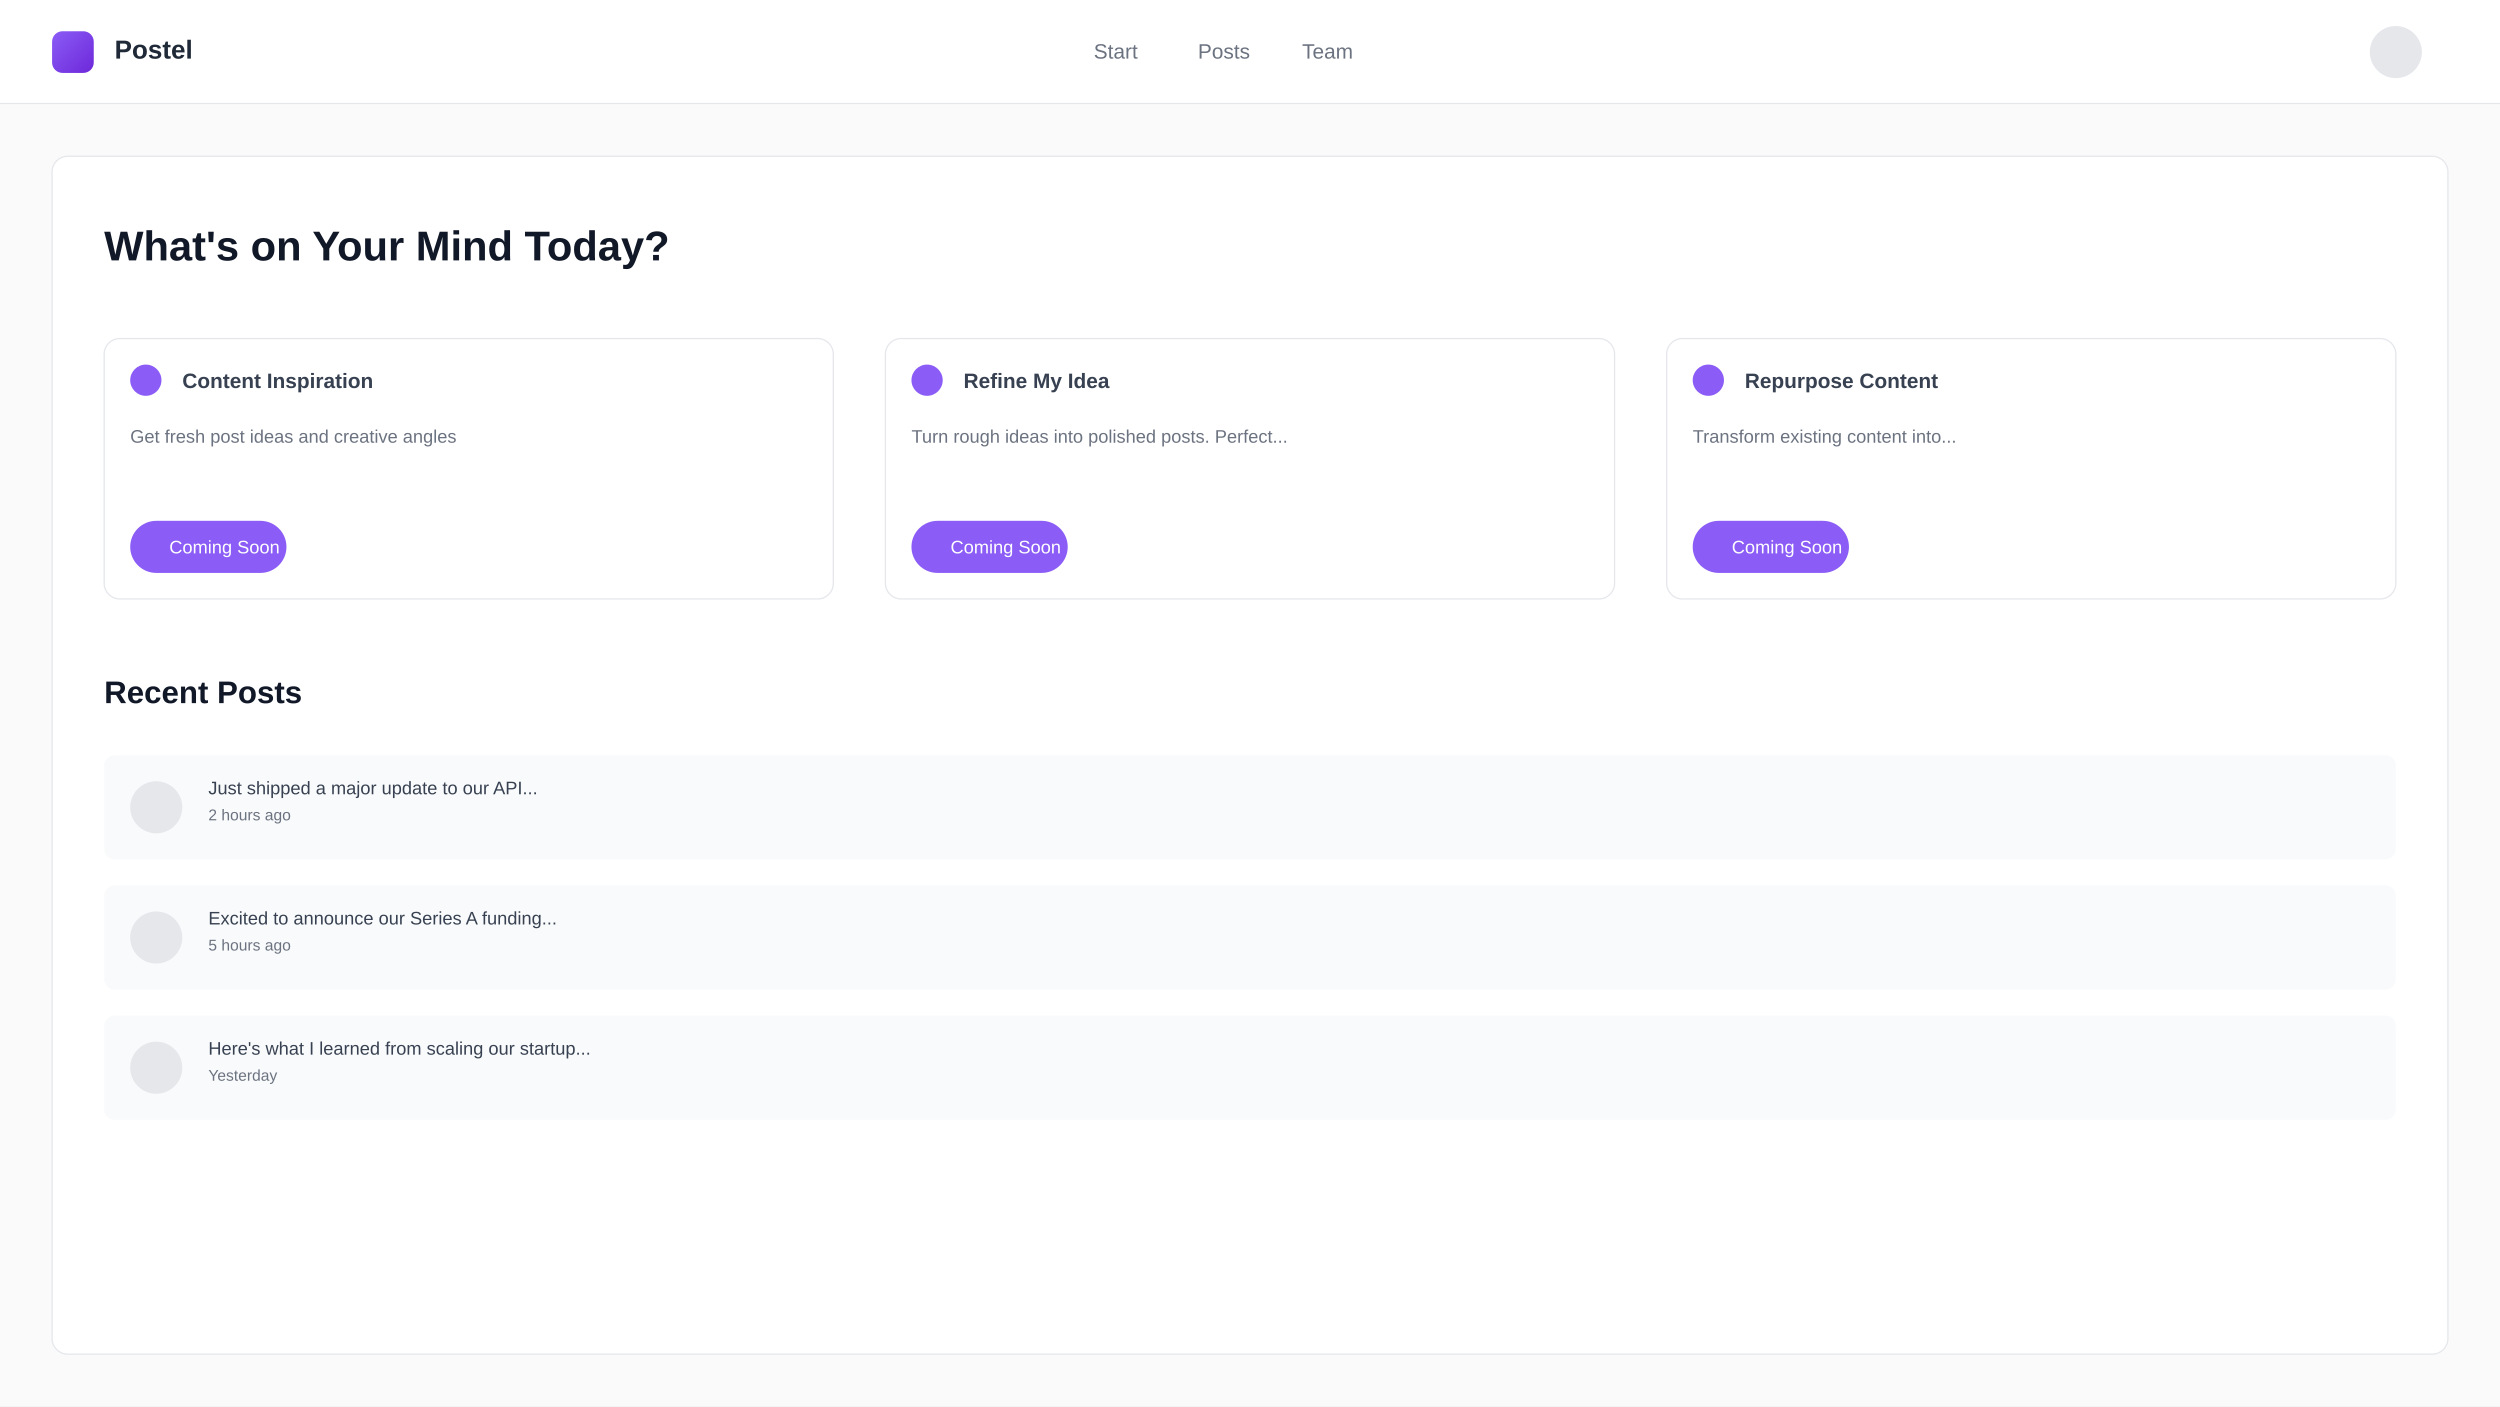
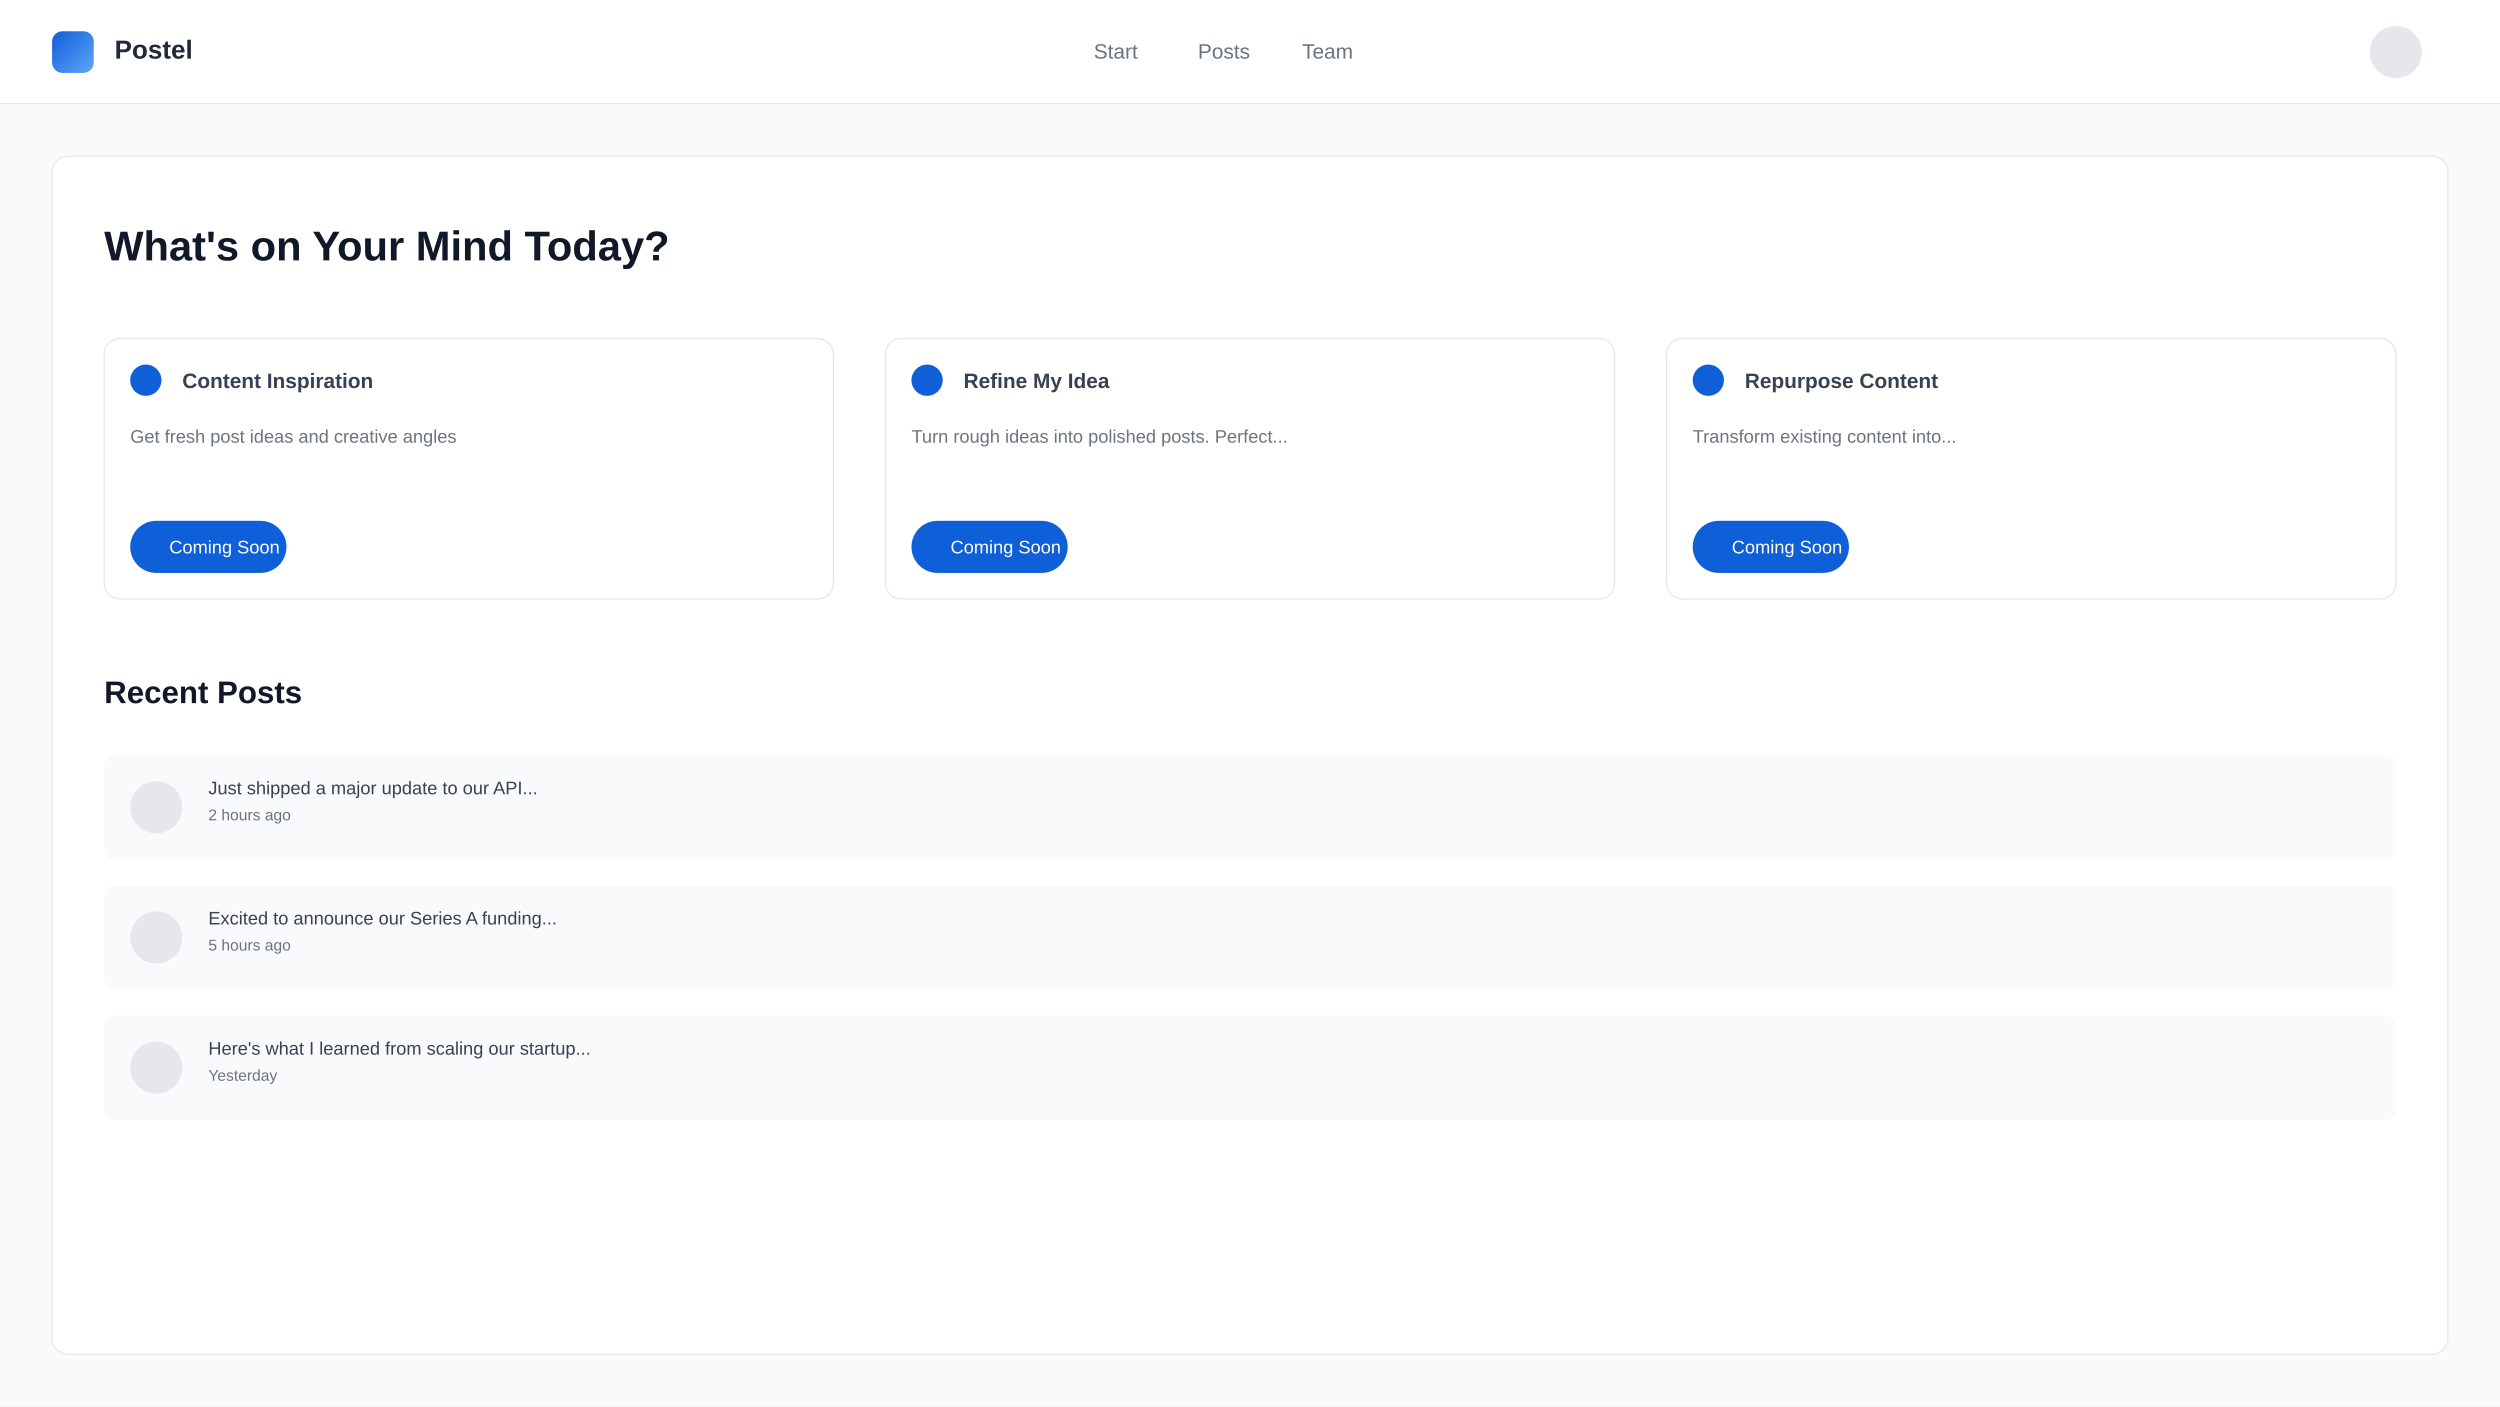
<svg xmlns="http://www.w3.org/2000/svg" width="1920" height="1080" viewBox="0 0 1920 1080" fill="none">
  <rect width="1920" height="1080" fill="#FAFAFA" />
  <rect width="1920" height="80" fill="white" />
  <rect y="79" width="1920" height="1" fill="#E5E7EB" />
  <rect x="40" y="24" width="32" height="32" rx="8" fill="url(#gradient)" />
  <text x="88" y="45" font-family="Arial, sans-serif" font-size="20" font-weight="600" fill="#1F2937">Postel</text>
  <text x="840" y="45" font-family="Arial, sans-serif" font-size="16" fill="#6B7280">Start</text>
  <text x="920" y="45" font-family="Arial, sans-serif" font-size="16" fill="#6B7280">Posts</text>
  <text x="1000" y="45" font-family="Arial, sans-serif" font-size="16" fill="#6B7280">Team</text>
  <circle cx="1840" cy="40" r="20" fill="#E5E7EB" />
  <rect x="40" y="120" width="1840" height="920" rx="12" fill="white" />
  <rect x="40" y="120" width="1840" height="920" rx="12" stroke="#E5E7EB" stroke-width="1" fill="none" />
  <text x="80" y="200" font-family="Arial, sans-serif" font-size="32" font-weight="700" fill="#111827">What's on Your Mind Today?</text>
  <g>
    <rect x="80" y="260" width="560" height="200" rx="12" fill="white" stroke="#E5E7EB" stroke-width="1" />
-     <rect x="100" y="280" width="24" height="24" rx="12" fill="#8B5CF6" />
+     <rect x="100" y="280" width="24" height="24" rx="12" fill="#0E5FD8" />
    <text x="140" y="298" font-family="Arial, sans-serif" font-size="16" font-weight="600" fill="#374151">Content Inspiration</text>
    <text x="100" y="340" font-family="Arial, sans-serif" font-size="14" fill="#6B7280">Get fresh post ideas and creative angles</text>
-     <rect x="100" y="400" width="120" height="40" rx="20" fill="#8B5CF6" />
+     <rect x="100" y="400" width="120" height="40" rx="20" fill="#0E5FD8" />
    <text x="130" y="425" font-family="Arial, sans-serif" font-size="14" font-weight="500" fill="white">Coming Soon</text>
  </g>
  <g>
    <rect x="680" y="260" width="560" height="200" rx="12" fill="white" stroke="#E5E7EB" stroke-width="1" />
-     <rect x="700" y="280" width="24" height="24" rx="12" fill="#8B5CF6" />
+     <rect x="700" y="280" width="24" height="24" rx="12" fill="#0E5FD8" />
    <text x="740" y="298" font-family="Arial, sans-serif" font-size="16" font-weight="600" fill="#374151">Refine My Idea</text>
    <text x="700" y="340" font-family="Arial, sans-serif" font-size="14" fill="#6B7280">Turn rough ideas into polished posts. Perfect...</text>
-     <rect x="700" y="400" width="120" height="40" rx="20" fill="#8B5CF6" />
+     <rect x="700" y="400" width="120" height="40" rx="20" fill="#0E5FD8" />
    <text x="730" y="425" font-family="Arial, sans-serif" font-size="14" font-weight="500" fill="white">Coming Soon</text>
  </g>
  <g>
    <rect x="1280" y="260" width="560" height="200" rx="12" fill="white" stroke="#E5E7EB" stroke-width="1" />
-     <rect x="1300" y="280" width="24" height="24" rx="12" fill="#8B5CF6" />
+     <rect x="1300" y="280" width="24" height="24" rx="12" fill="#0E5FD8" />
    <text x="1340" y="298" font-family="Arial, sans-serif" font-size="16" font-weight="600" fill="#374151">Repurpose Content</text>
    <text x="1300" y="340" font-family="Arial, sans-serif" font-size="14" fill="#6B7280">Transform existing content into...</text>
-     <rect x="1300" y="400" width="120" height="40" rx="20" fill="#8B5CF6" />
+     <rect x="1300" y="400" width="120" height="40" rx="20" fill="#0E5FD8" />
    <text x="1330" y="425" font-family="Arial, sans-serif" font-size="14" font-weight="500" fill="white">Coming Soon</text>
  </g>
  <text x="80" y="540" font-family="Arial, sans-serif" font-size="24" font-weight="600" fill="#111827">Recent Posts</text>
  <g>
    <rect x="80" y="580" width="1760" height="80" rx="8" fill="#F9FAFB" />
    <circle cx="120" cy="620" r="20" fill="#E5E7EB" />
    <text x="160" y="610" font-family="Arial, sans-serif" font-size="14" font-weight="500" fill="#374151">Just shipped a major update to our API...</text>
    <text x="160" y="630" font-family="Arial, sans-serif" font-size="12" fill="#6B7280">2 hours ago</text>
  </g>
  <g>
    <rect x="80" y="680" width="1760" height="80" rx="8" fill="#F9FAFB" />
    <circle cx="120" cy="720" r="20" fill="#E5E7EB" />
    <text x="160" y="710" font-family="Arial, sans-serif" font-size="14" font-weight="500" fill="#374151">Excited to announce our Series A funding...</text>
    <text x="160" y="730" font-family="Arial, sans-serif" font-size="12" fill="#6B7280">5 hours ago</text>
  </g>
  <g>
    <rect x="80" y="780" width="1760" height="80" rx="8" fill="#F9FAFB" />
    <circle cx="120" cy="820" r="20" fill="#E5E7EB" />
    <text x="160" y="810" font-family="Arial, sans-serif" font-size="14" font-weight="500" fill="#374151">Here's what I learned from scaling our startup...</text>
    <text x="160" y="830" font-family="Arial, sans-serif" font-size="12" fill="#6B7280">Yesterday</text>
  </g>
  <defs>
    <linearGradient id="gradient" x1="0%" y1="0%" x2="100%" y2="100%">
-       <stop offset="0%" style="stop-color:#8B5CF6" />
-       <stop offset="100%" style="stop-color:#6D28D9" />
+       <stop offset="0%" style="stop-color:#0E5FD8" />
+       <stop offset="100%" style="stop-color:#60A5FA" />
    </linearGradient>
  </defs>
</svg>
